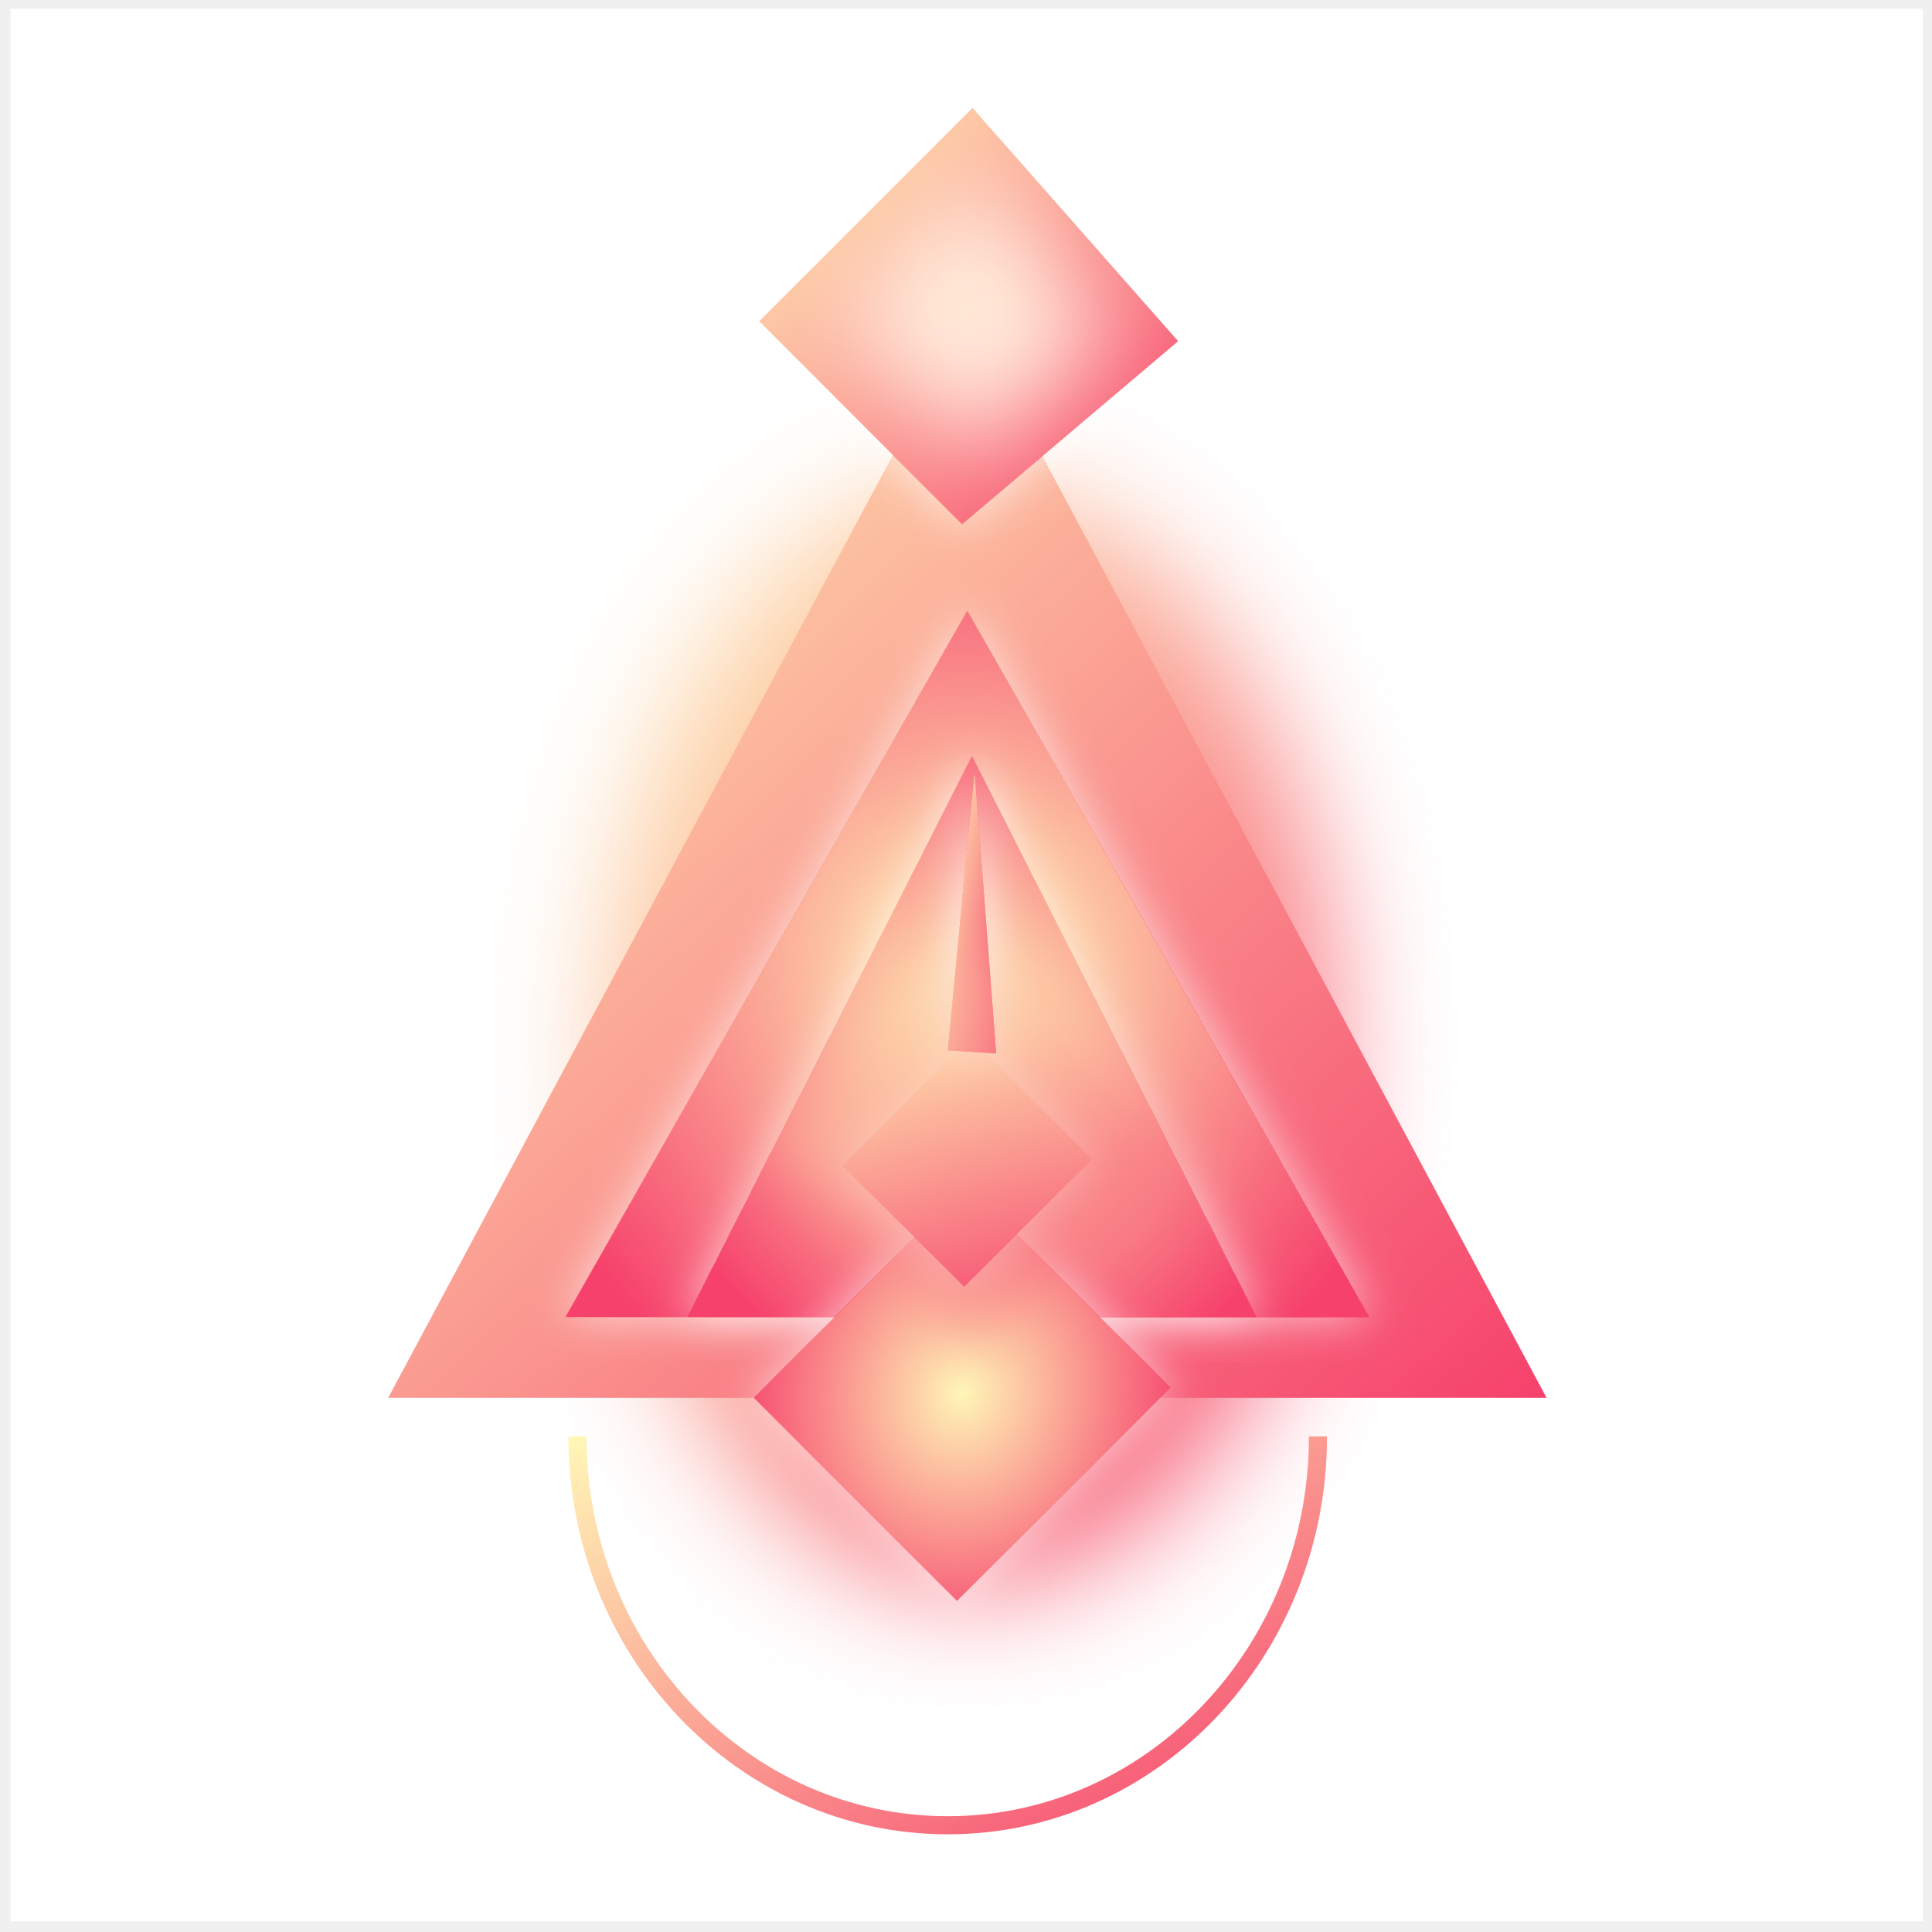
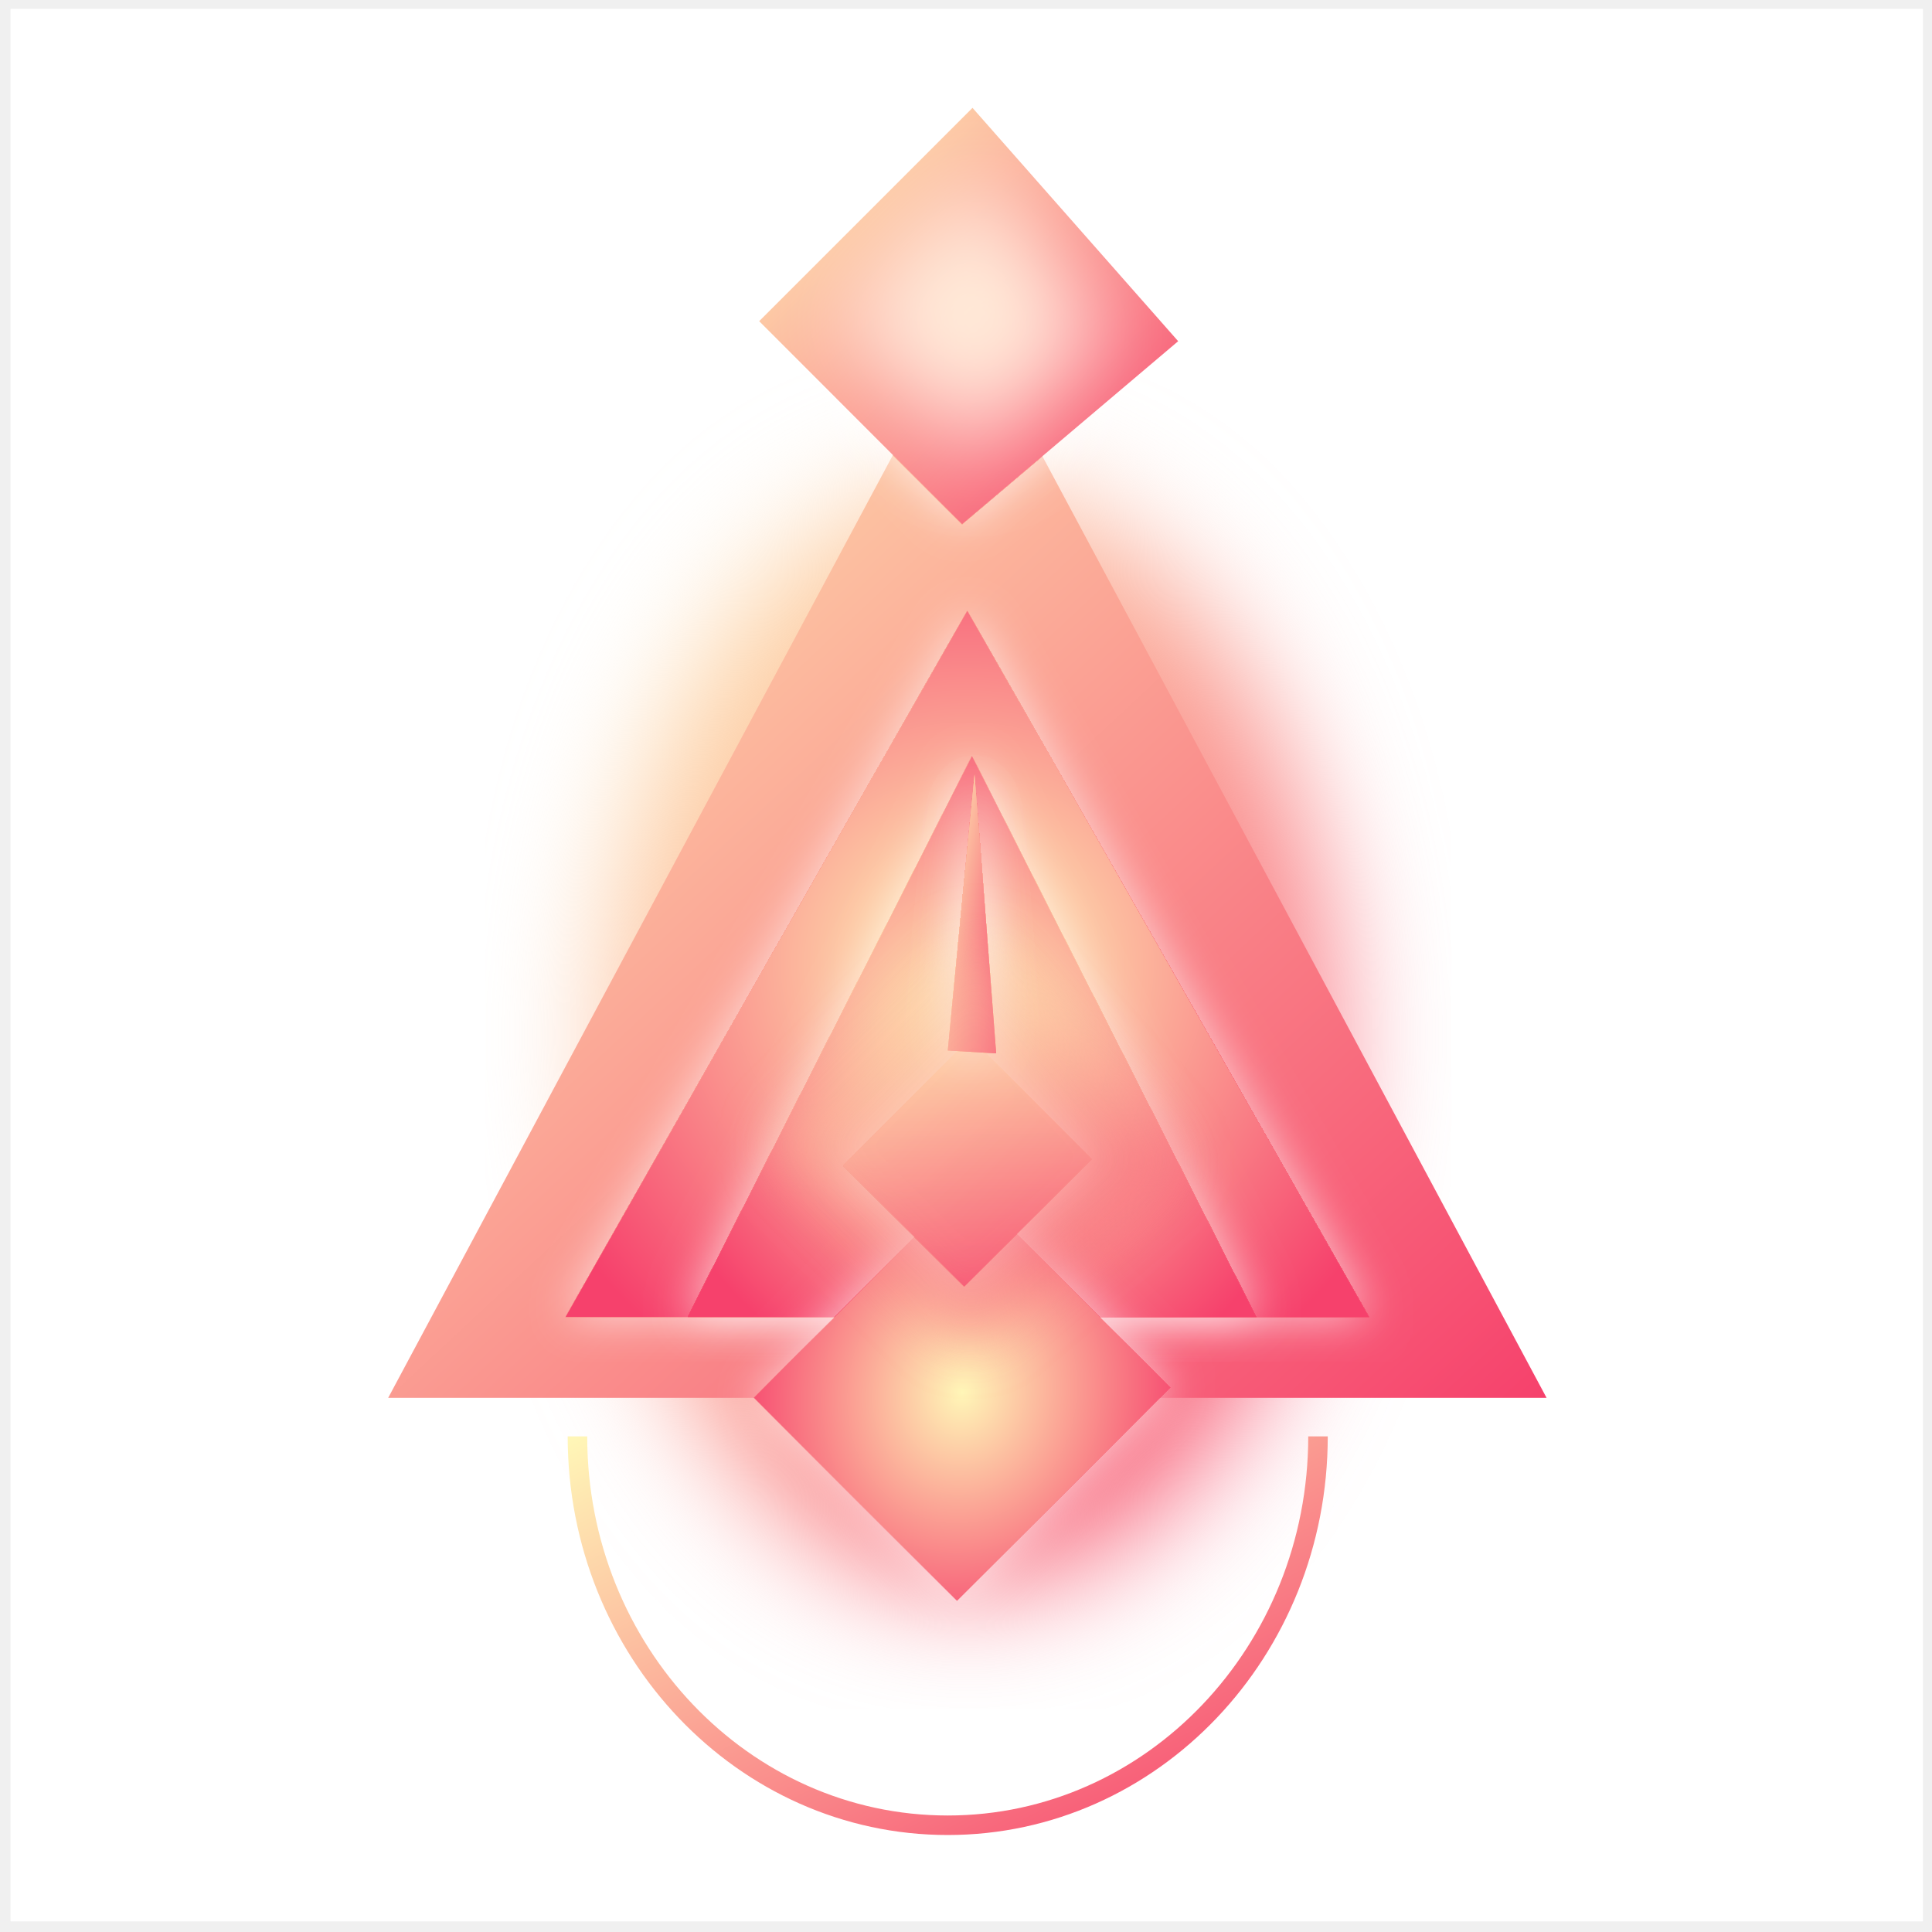
<svg xmlns="http://www.w3.org/2000/svg" width="99" height="99" viewBox="0 0 99 99" fill="none">
  <rect width="98" height="98" transform="translate(0.539062 0.455078)" fill="white" />
  <g filter="url(#filter0_f_114_30169)">
    <ellipse cx="49.628" cy="53.112" rx="18.534" ry="28.206" fill="url(#paint0_radial_114_30169)" />
    <ellipse cx="49.628" cy="53.112" rx="18.534" ry="28.206" fill="url(#paint1_linear_114_30169)" />
  </g>
  <path d="M49.568 71.629H19.891L34.729 43.91L49.568 16.195L64.407 43.91L79.25 71.629H49.568Z" fill="url(#paint2_linear_114_30169)" />
  <g filter="url(#filter1_d_114_30169)">
    <path d="M49.566 67.481H28.984L39.275 49.391L49.566 31.301L59.857 49.391L70.147 67.481H49.566Z" fill="url(#paint3_radial_114_30169)" />
  </g>
  <g filter="url(#filter2_d_114_30169)">
    <path d="M49.806 67.482H35.242L42.522 53.114L49.806 38.746L57.085 53.114L64.369 67.482H49.806Z" fill="url(#paint4_radial_114_30169)" />
  </g>
  <g filter="url(#filter3_d_114_30169)">
    <path d="M59.968 71.101L49.566 60.699L38.637 71.628L49.039 82.03L59.968 71.101Z" fill="url(#paint5_radial_114_30169)" />
  </g>
  <g filter="url(#filter4_d_114_30169)">
    <path d="M55.932 59.407L49.727 53.201L43.204 59.724L49.409 65.93L55.932 59.407Z" fill="url(#paint6_linear_114_30169)" />
  </g>
  <g filter="url(#filter5_d_114_30169)">
    <path d="M49.938 39.66L48.57 53.828L51.044 53.975L49.938 39.66Z" fill="url(#paint7_linear_114_30169)" />
  </g>
  <g style="mix-blend-mode:plus-lighter" filter="url(#filter6_d_114_30169)">
    <path d="M49.938 39.66L48.57 53.828L51.044 53.975L49.938 39.66Z" fill="url(#paint8_linear_114_30169)" />
  </g>
  <g filter="url(#filter7_d_114_30169)">
    <path d="M49.3 26.86L38.902 16.458L49.833 5.527L60.372 17.484L49.3 26.86Z" fill="url(#paint9_linear_114_30169)" />
  </g>
  <g style="mix-blend-mode:screen" filter="url(#filter8_f_114_30169)">
    <path d="M49.729 23.9L42.219 16.387L50.114 8.492L57.726 17.128L49.729 23.9Z" fill="url(#paint10_radial_114_30169)" />
  </g>
  <g style="mix-blend-mode:plus-lighter" opacity="0.54" filter="url(#filter9_f_114_30169)">
    <path d="M49.641 68.829L39.539 58.722L50.159 48.102L60.4 59.719L49.641 68.829Z" fill="url(#paint11_linear_114_30169)" />
  </g>
-   <path d="M67.537 73.602C67.537 84.607 59.041 93.53 48.564 93.53C38.086 93.53 29.59 84.607 29.59 73.602" stroke="url(#paint12_linear_114_30169)" stroke-width="0.927" stroke-miterlimit="10" />
+   <path d="M67.537 73.602C67.537 84.607 59.041 93.53 48.564 93.53C38.086 93.53 29.59 84.607 29.59 73.602" stroke="url(#paint12_linear_114_30169)" strokeWidth="0.927" stroke-miterlimit="10" />
  <defs>
    <filter id="filter0_f_114_30169" x="24.886" y="18.698" width="49.482" height="68.828" filterUnits="userSpaceOnUse" color-interpolation-filters="sRGB">
      <feFlood flood-opacity="0" result="BackgroundImageFix" />
      <feBlend mode="normal" in="SourceGraphic" in2="BackgroundImageFix" result="shape" />
      <feGaussianBlur stdDeviation="3.104" result="effect1_foregroundBlur_114_30169" />
    </filter>
    <filter id="filter1_d_114_30169" x="26.714" y="29.031" width="45.704" height="40.72" filterUnits="userSpaceOnUse" color-interpolation-filters="sRGB">
      <feFlood flood-opacity="0" result="BackgroundImageFix" />
      <feColorMatrix in="SourceAlpha" type="matrix" values="0 0 0 0 0 0 0 0 0 0 0 0 0 0 0 0 0 0 127 0" result="hardAlpha" />
      <feOffset />
      <feGaussianBlur stdDeviation="1.135" />
      <feComposite in2="hardAlpha" operator="out" />
      <feColorMatrix type="matrix" values="0 0 0 0 1 0 0 0 0 1 0 0 0 0 1 0 0 0 0.65 0" />
      <feBlend mode="normal" in2="BackgroundImageFix" result="effect1_dropShadow_114_30169" />
      <feBlend mode="normal" in="SourceGraphic" in2="effect1_dropShadow_114_30169" result="shape" />
    </filter>
    <filter id="filter2_d_114_30169" x="32.972" y="36.476" width="33.665" height="33.276" filterUnits="userSpaceOnUse" color-interpolation-filters="sRGB">
      <feFlood flood-opacity="0" result="BackgroundImageFix" />
      <feColorMatrix in="SourceAlpha" type="matrix" values="0 0 0 0 0 0 0 0 0 0 0 0 0 0 0 0 0 0 127 0" result="hardAlpha" />
      <feOffset />
      <feGaussianBlur stdDeviation="1.135" />
      <feComposite in2="hardAlpha" operator="out" />
      <feColorMatrix type="matrix" values="0 0 0 0 1 0 0 0 0 1 0 0 0 0 1 0 0 0 0.65 0" />
      <feBlend mode="normal" in2="BackgroundImageFix" result="effect1_dropShadow_114_30169" />
      <feBlend mode="normal" in="SourceGraphic" in2="effect1_dropShadow_114_30169" result="shape" />
    </filter>
    <filter id="filter3_d_114_30169" x="36.367" y="58.429" width="25.872" height="25.87" filterUnits="userSpaceOnUse" color-interpolation-filters="sRGB">
      <feFlood flood-opacity="0" result="BackgroundImageFix" />
      <feColorMatrix in="SourceAlpha" type="matrix" values="0 0 0 0 0 0 0 0 0 0 0 0 0 0 0 0 0 0 127 0" result="hardAlpha" />
      <feOffset />
      <feGaussianBlur stdDeviation="1.135" />
      <feComposite in2="hardAlpha" operator="out" />
      <feColorMatrix type="matrix" values="0 0 0 0 1 0 0 0 0 1 0 0 0 0 1 0 0 0 0.65 0" />
      <feBlend mode="normal" in2="BackgroundImageFix" result="effect1_dropShadow_114_30169" />
      <feBlend mode="normal" in="SourceGraphic" in2="effect1_dropShadow_114_30169" result="shape" />
    </filter>
    <filter id="filter4_d_114_30169" x="40.933" y="50.931" width="17.271" height="17.269" filterUnits="userSpaceOnUse" color-interpolation-filters="sRGB">
      <feFlood flood-opacity="0" result="BackgroundImageFix" />
      <feColorMatrix in="SourceAlpha" type="matrix" values="0 0 0 0 0 0 0 0 0 0 0 0 0 0 0 0 0 0 127 0" result="hardAlpha" />
      <feOffset />
      <feGaussianBlur stdDeviation="1.135" />
      <feComposite in2="hardAlpha" operator="out" />
      <feColorMatrix type="matrix" values="0 0 0 0 1 0 0 0 0 1 0 0 0 0 1 0 0 0 0.65 0" />
      <feBlend mode="normal" in2="BackgroundImageFix" result="effect1_dropShadow_114_30169" />
      <feBlend mode="normal" in="SourceGraphic" in2="effect1_dropShadow_114_30169" result="shape" />
    </filter>
    <filter id="filter5_d_114_30169" x="46.3" y="37.39" width="7.013" height="18.855" filterUnits="userSpaceOnUse" color-interpolation-filters="sRGB">
      <feFlood flood-opacity="0" result="BackgroundImageFix" />
      <feColorMatrix in="SourceAlpha" type="matrix" values="0 0 0 0 0 0 0 0 0 0 0 0 0 0 0 0 0 0 127 0" result="hardAlpha" />
      <feOffset />
      <feGaussianBlur stdDeviation="1.135" />
      <feComposite in2="hardAlpha" operator="out" />
      <feColorMatrix type="matrix" values="0 0 0 0 1 0 0 0 0 1 0 0 0 0 1 0 0 0 0.65 0" />
      <feBlend mode="normal" in2="BackgroundImageFix" result="effect1_dropShadow_114_30169" />
      <feBlend mode="normal" in="SourceGraphic" in2="effect1_dropShadow_114_30169" result="shape" />
    </filter>
    <filter id="filter6_d_114_30169" x="46.3" y="37.39" width="7.013" height="18.855" filterUnits="userSpaceOnUse" color-interpolation-filters="sRGB">
      <feFlood flood-opacity="0" result="BackgroundImageFix" />
      <feColorMatrix in="SourceAlpha" type="matrix" values="0 0 0 0 0 0 0 0 0 0 0 0 0 0 0 0 0 0 127 0" result="hardAlpha" />
      <feOffset />
      <feGaussianBlur stdDeviation="1.135" />
      <feComposite in2="hardAlpha" operator="out" />
      <feColorMatrix type="matrix" values="0 0 0 0 1 0 0 0 0 1 0 0 0 0 1 0 0 0 0.65 0" />
      <feBlend mode="normal" in2="BackgroundImageFix" result="effect1_dropShadow_114_30169" />
      <feBlend mode="normal" in="SourceGraphic" in2="effect1_dropShadow_114_30169" result="shape" />
    </filter>
    <filter id="filter7_d_114_30169" x="36.632" y="3.257" width="26.009" height="25.872" filterUnits="userSpaceOnUse" color-interpolation-filters="sRGB">
      <feFlood flood-opacity="0" result="BackgroundImageFix" />
      <feColorMatrix in="SourceAlpha" type="matrix" values="0 0 0 0 0 0 0 0 0 0 0 0 0 0 0 0 0 0 127 0" result="hardAlpha" />
      <feOffset />
      <feGaussianBlur stdDeviation="1.135" />
      <feComposite in2="hardAlpha" operator="out" />
      <feColorMatrix type="matrix" values="0 0 0 0 1 0 0 0 0 1 0 0 0 0 1 0 0 0 0.65 0" />
      <feBlend mode="normal" in2="BackgroundImageFix" result="effect1_dropShadow_114_30169" />
      <feBlend mode="normal" in="SourceGraphic" in2="effect1_dropShadow_114_30169" result="shape" />
    </filter>
    <filter id="filter8_f_114_30169" x="37.725" y="3.998" width="24.495" height="24.396" filterUnits="userSpaceOnUse" color-interpolation-filters="sRGB">
      <feFlood flood-opacity="0" result="BackgroundImageFix" />
      <feBlend mode="normal" in="SourceGraphic" in2="BackgroundImageFix" result="shape" />
      <feGaussianBlur stdDeviation="2.247" result="effect1_foregroundBlur_114_30169" />
    </filter>
    <filter id="filter9_f_114_30169" x="36.713" y="45.276" width="26.511" height="26.379" filterUnits="userSpaceOnUse" color-interpolation-filters="sRGB">
      <feFlood flood-opacity="0" result="BackgroundImageFix" />
      <feBlend mode="normal" in="SourceGraphic" in2="BackgroundImageFix" result="shape" />
      <feGaussianBlur stdDeviation="1.413" result="effect1_foregroundBlur_114_30169" />
    </filter>
    <radialGradient id="paint0_radial_114_30169" cx="0" cy="0" r="1" gradientUnits="userSpaceOnUse" gradientTransform="translate(42.0943 28.3063) rotate(81.9118) scale(53.5444 33.6388)">
      <stop stop-color="#C0F4FF" />
      <stop offset="0.609" stop-color="#31B0F8" />
      <stop offset="1" stop-color="#A7E0FF" />
    </radialGradient>
    <linearGradient id="paint1_linear_114_30169" x1="31.094" y1="24.906" x2="82.873" y2="58.93" gradientUnits="userSpaceOnUse">
      <stop stop-color="#FFF6B7" />
      <stop offset="1" stop-color="#F6416C" />
    </linearGradient>
    <linearGradient id="paint2_linear_114_30169" x1="19.891" y1="16.195" x2="75.195" y2="75.416" gradientUnits="userSpaceOnUse">
      <stop stop-color="#FFF6B7" />
      <stop offset="1" stop-color="#F6416C" />
    </linearGradient>
    <radialGradient id="paint3_radial_114_30169" cx="0" cy="0" r="1" gradientUnits="userSpaceOnUse" gradientTransform="translate(49.5659 49.3907) rotate(66.5512) scale(24.849 24.6436)">
      <stop stop-color="#FFF6B7" />
      <stop offset="1" stop-color="#F6416C" />
    </radialGradient>
    <radialGradient id="paint4_radial_114_30169" cx="0" cy="0" r="1" gradientUnits="userSpaceOnUse" gradientTransform="translate(49.8056 53.1141) rotate(68.8722) scale(19.4114 17.7297)">
      <stop stop-color="#FFF6B7" />
      <stop offset="1" stop-color="#F6416C" />
    </radialGradient>
    <radialGradient id="paint5_radial_114_30169" cx="0" cy="0" r="1" gradientUnits="userSpaceOnUse" gradientTransform="translate(49.3026 71.3645) rotate(100.243) scale(13.4703 11.7327)">
      <stop stop-color="#FFF6B7" />
      <stop offset="1" stop-color="#F6416C" />
    </radialGradient>
    <linearGradient id="paint6_linear_114_30169" x1="49.727" y1="53.201" x2="50.043" y2="65.914" gradientUnits="userSpaceOnUse">
      <stop stop-color="#FFF6B7" />
      <stop offset="1" stop-color="#F6416C" />
    </linearGradient>
    <linearGradient id="paint7_linear_114_30169" x1="48.57" y1="39.66" x2="53.375" y2="40.49" gradientUnits="userSpaceOnUse">
      <stop stop-color="#FFF6B7" />
      <stop offset="1" stop-color="#F6416C" />
    </linearGradient>
    <linearGradient id="paint8_linear_114_30169" x1="48.57" y1="39.66" x2="53.375" y2="40.49" gradientUnits="userSpaceOnUse">
      <stop stop-color="#FFF6B7" />
      <stop offset="1" stop-color="#F6416C" />
    </linearGradient>
    <linearGradient id="paint9_linear_114_30169" x1="38.902" y1="5.527" x2="60.234" y2="26.997" gradientUnits="userSpaceOnUse">
      <stop stop-color="#FFF6B7" />
      <stop offset="1" stop-color="#F6416C" />
    </linearGradient>
    <radialGradient id="paint10_radial_114_30169" cx="0" cy="0" r="1" gradientUnits="userSpaceOnUse" gradientTransform="translate(49.9725 16.1962) rotate(69.0082) scale(10.3987 9.44813)">
      <stop stop-color="#FFF6B7" />
      <stop offset="1" stop-color="#F6416C" />
    </radialGradient>
    <linearGradient id="paint11_linear_114_30169" x1="39.539" y1="48.102" x2="60.266" y2="68.962" gradientUnits="userSpaceOnUse">
      <stop stop-color="#FFF6B7" />
      <stop offset="1" stop-color="#F6416C" />
    </linearGradient>
    <linearGradient id="paint12_linear_114_30169" x1="29.59" y1="73.602" x2="45.997" y2="104.843" gradientUnits="userSpaceOnUse">
      <stop stop-color="#FFF6B7" />
      <stop offset="1" stop-color="#F6416C" />
    </linearGradient>
  </defs>
</svg>
